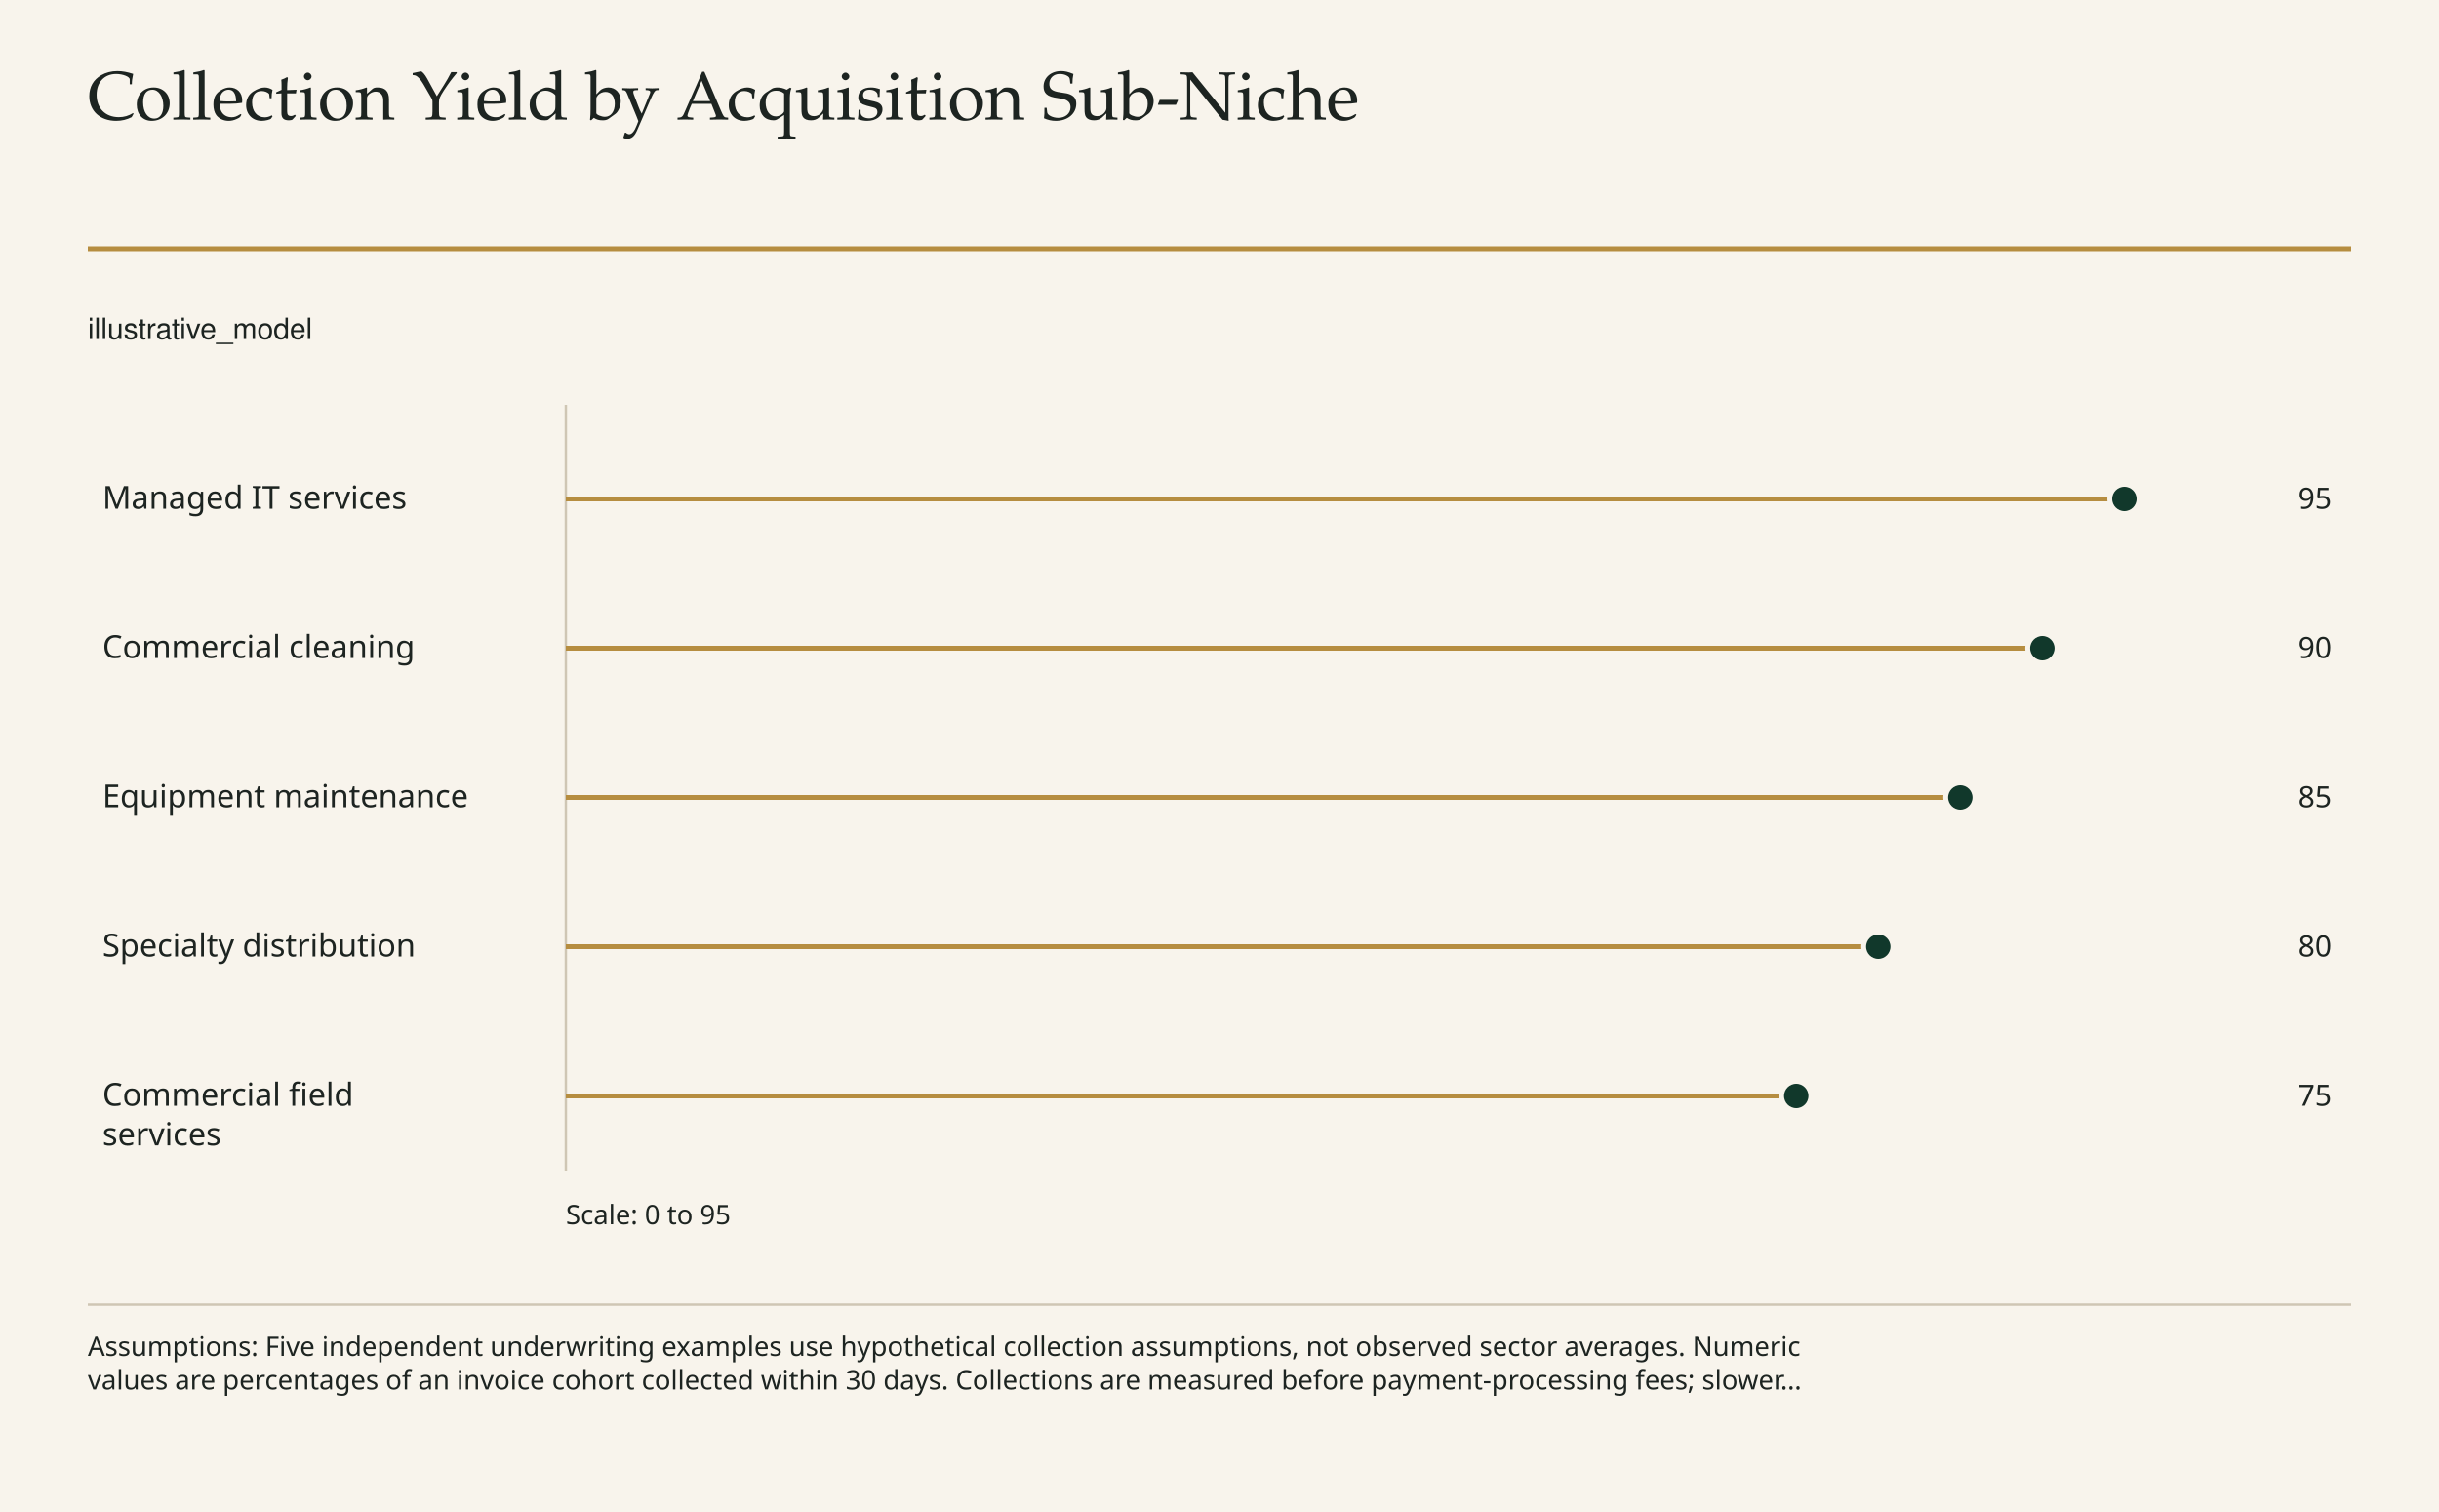
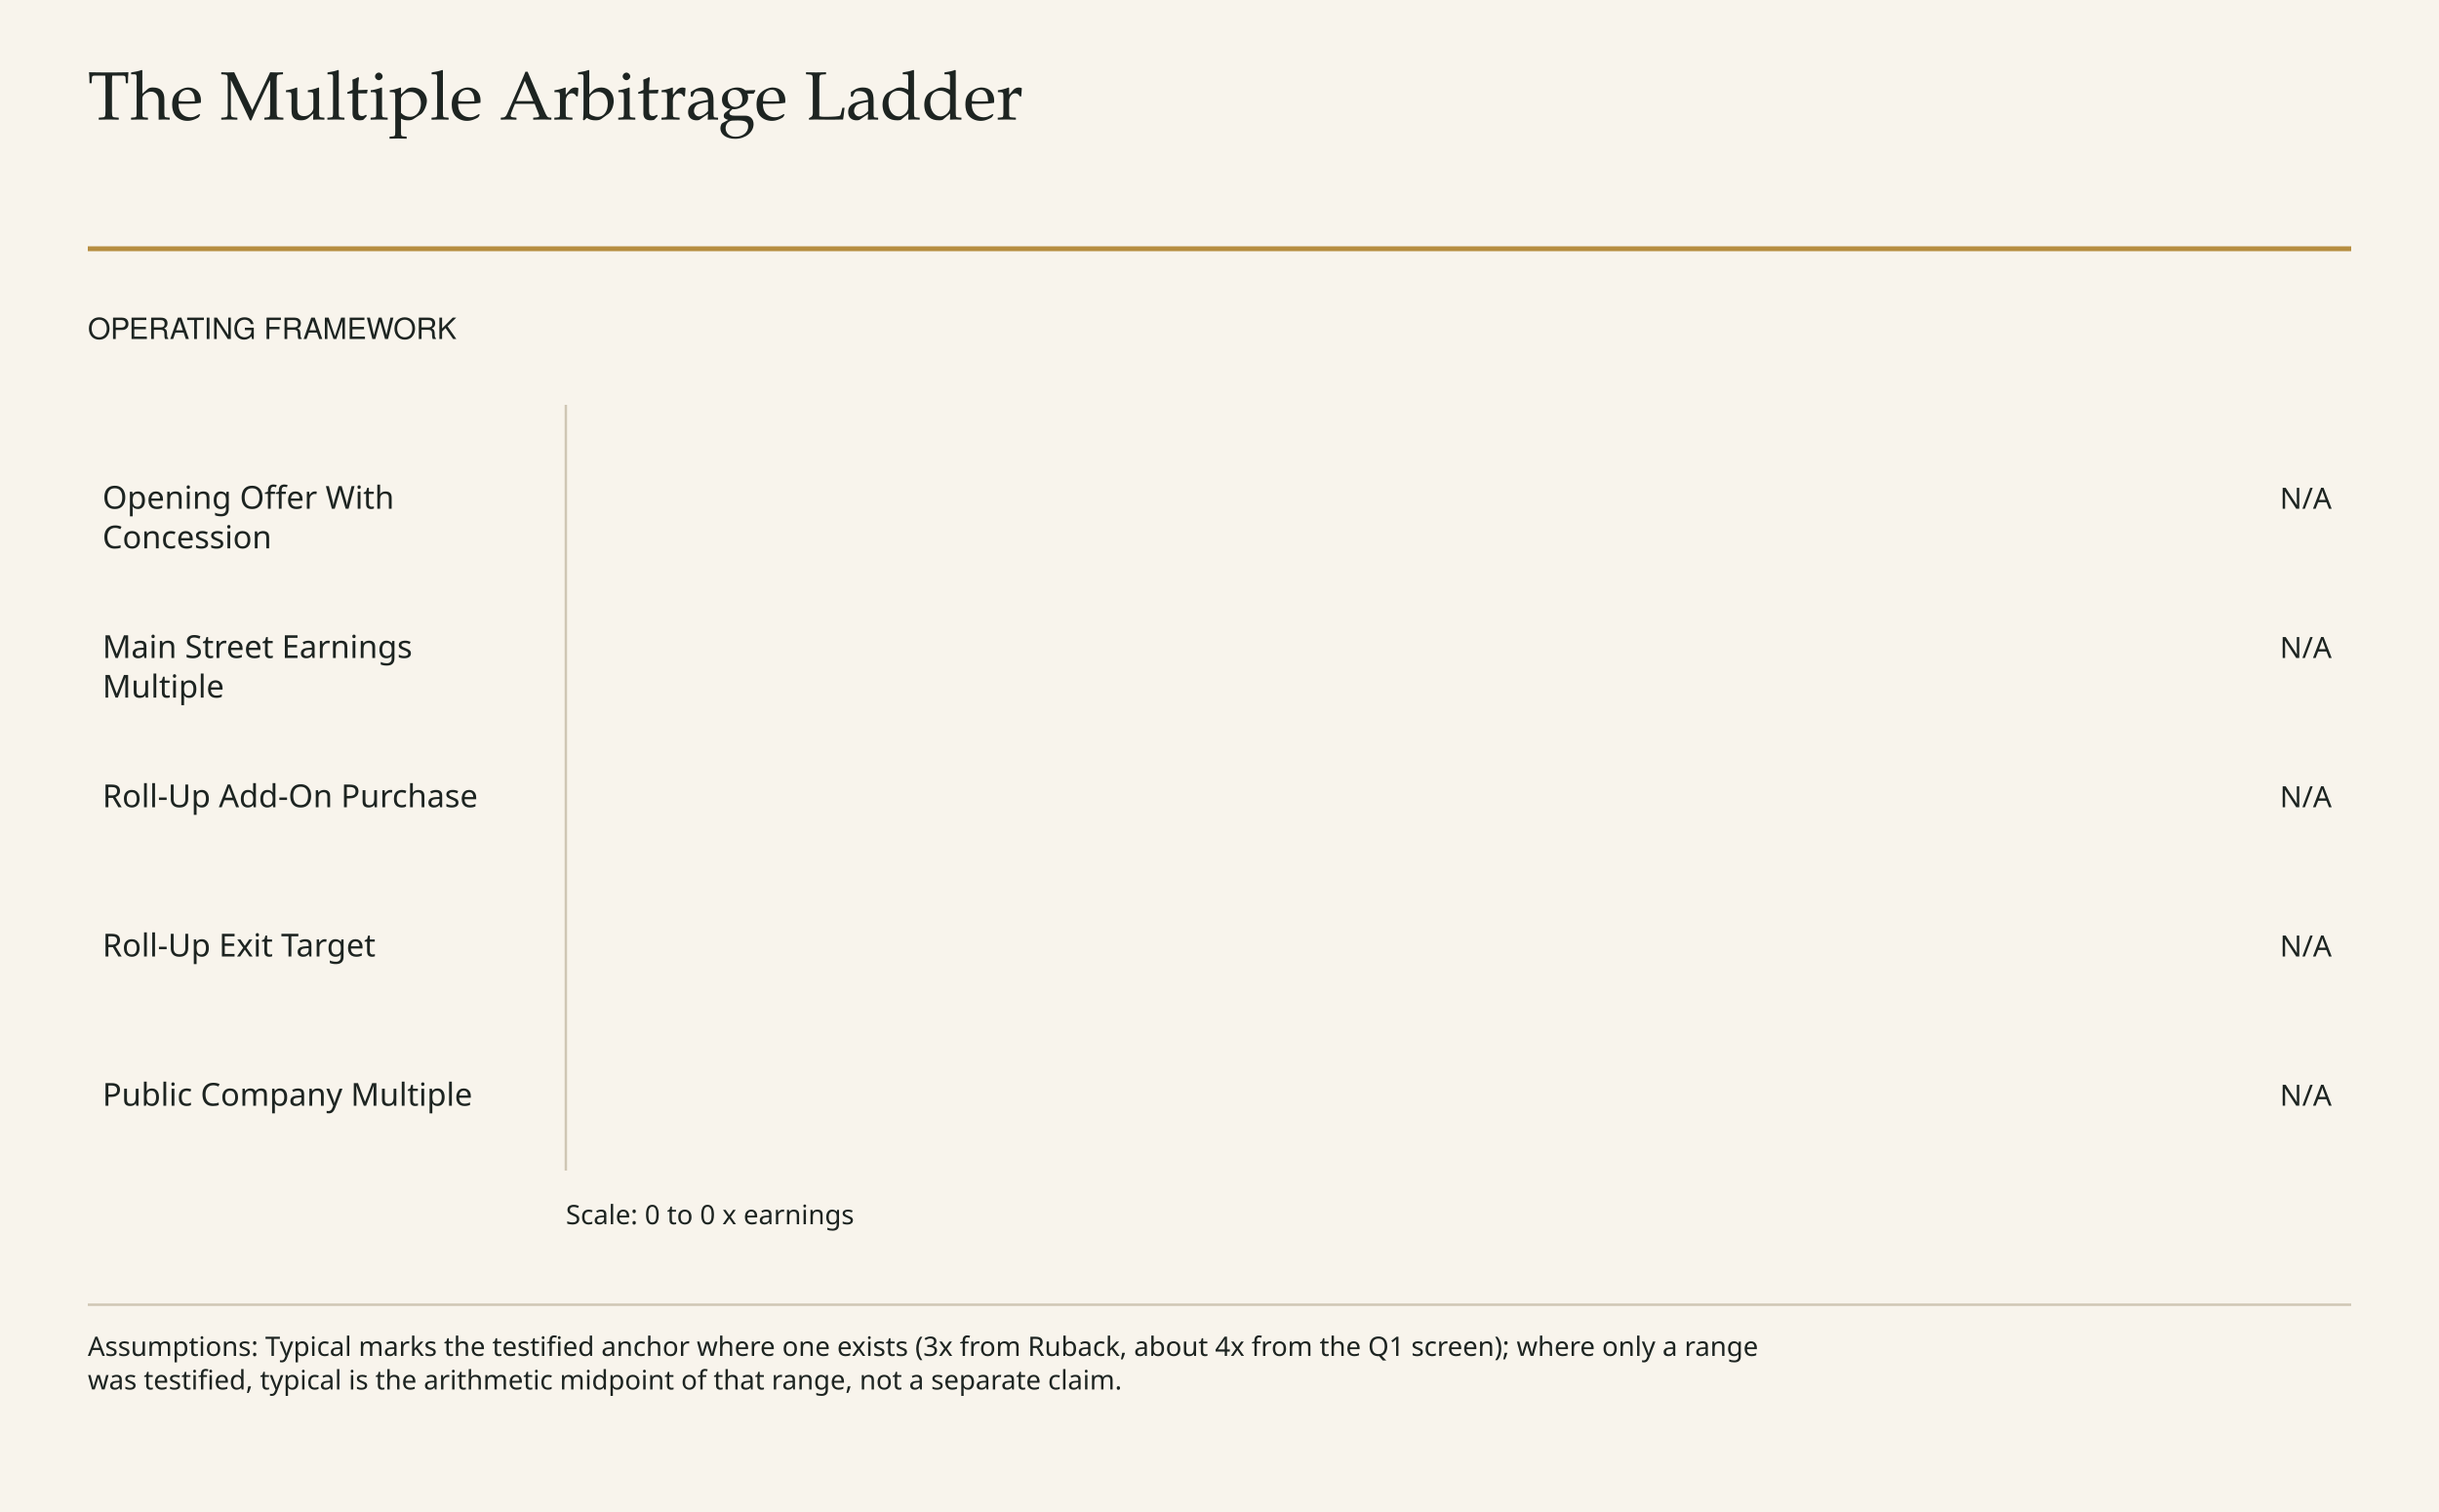
<svg xmlns="http://www.w3.org/2000/svg" viewBox="0 0 1000 620" role="img">
  <rect x="0" y="0" width="1000" height="620" fill="#F8F4EC" stroke="none" stroke-width="1" />
  <text x="36" y="49" font-family="Palatino, Georgia, serif" font-size="28" fill="#1D2421" text-anchor="start" style="font-variant-numeric:tabular-nums">
-     <tspan x="36" dy="0">Collection Yield by Acquisition Sub-Niche</tspan>
+     <tspan x="36" dy="0">The Multiple Arbitrage Ladder</tspan>
  </text>
  <line x1="36" y1="102" x2="964" y2="102" stroke="#B68D40" stroke-width="2" />
  <text x="36" y="139" font-family="Helvetica, sans-serif" font-size="12" fill="#1D2421" text-anchor="start" style="font-variant-numeric:tabular-nums">
-     <tspan x="36" dy="0">illustrative_model</tspan>
+     <tspan x="36" dy="0">OPERATING FRAMEWORK</tspan>
  </text>
  <line x1="232.0" y1="166" x2="232.0" y2="480" stroke="#CFC6B4" stroke-width="1" />
  <text x="42" y="208.6" font-family="Optima, Calibri, sans-serif" font-size="13" fill="#1D2421" text-anchor="start" style="font-variant-numeric:tabular-nums">
-     <tspan x="42" dy="0">Managed IT services</tspan>
+     <tspan x="42" dy="0">Opening Offer With</tspan>
+     <tspan x="42" dy="16.25">Concession</tspan>
  </text>
-   <line x1="232.0" y1="204.6" x2="871.0" y2="204.6" stroke="#B68D40" stroke-width="2" />
-   <circle cx="871.0" cy="204.6" r="6" fill="#11382B" stroke="#F8F4EC" stroke-width="2" />
  <text x="956" y="208.6" font-family="Optima, Calibri, sans-serif" font-size="12" fill="#1D2421" text-anchor="end" style="font-variant-numeric:tabular-nums">
-     <tspan x="956" dy="0">95</tspan>
+     <tspan x="956" dy="0">N/A</tspan>
  </text>
  <text x="42" y="269.8" font-family="Optima, Calibri, sans-serif" font-size="13" fill="#1D2421" text-anchor="start" style="font-variant-numeric:tabular-nums">
-     <tspan x="42" dy="0">Commercial cleaning</tspan>
+     <tspan x="42" dy="0">Main Street Earnings</tspan>
+     <tspan x="42" dy="16.25">Multiple</tspan>
  </text>
-   <line x1="232.0" y1="265.8" x2="837.368" y2="265.8" stroke="#B68D40" stroke-width="2" />
-   <circle cx="837.368" cy="265.8" r="6" fill="#11382B" stroke="#F8F4EC" stroke-width="2" />
  <text x="956" y="269.8" font-family="Optima, Calibri, sans-serif" font-size="12" fill="#1D2421" text-anchor="end" style="font-variant-numeric:tabular-nums">
-     <tspan x="956" dy="0">90</tspan>
+     <tspan x="956" dy="0">N/A</tspan>
  </text>
  <text x="42" y="331.0" font-family="Optima, Calibri, sans-serif" font-size="13" fill="#1D2421" text-anchor="start" style="font-variant-numeric:tabular-nums">
-     <tspan x="42" dy="0">Equipment maintenance</tspan>
+     <tspan x="42" dy="0">Roll-Up Add-On Purchase</tspan>
  </text>
-   <line x1="232.0" y1="327.0" x2="803.737" y2="327.0" stroke="#B68D40" stroke-width="2" />
-   <circle cx="803.737" cy="327.0" r="6" fill="#11382B" stroke="#F8F4EC" stroke-width="2" />
  <text x="956" y="331.0" font-family="Optima, Calibri, sans-serif" font-size="12" fill="#1D2421" text-anchor="end" style="font-variant-numeric:tabular-nums">
-     <tspan x="956" dy="0">85</tspan>
+     <tspan x="956" dy="0">N/A</tspan>
  </text>
  <text x="42" y="392.2" font-family="Optima, Calibri, sans-serif" font-size="13" fill="#1D2421" text-anchor="start" style="font-variant-numeric:tabular-nums">
-     <tspan x="42" dy="0">Specialty distribution</tspan>
+     <tspan x="42" dy="0">Roll-Up Exit Target</tspan>
  </text>
-   <line x1="232.0" y1="388.2" x2="770.105" y2="388.2" stroke="#B68D40" stroke-width="2" />
-   <circle cx="770.105" cy="388.2" r="6" fill="#11382B" stroke="#F8F4EC" stroke-width="2" />
  <text x="956" y="392.2" font-family="Optima, Calibri, sans-serif" font-size="12" fill="#1D2421" text-anchor="end" style="font-variant-numeric:tabular-nums">
-     <tspan x="956" dy="0">80</tspan>
+     <tspan x="956" dy="0">N/A</tspan>
  </text>
  <text x="42" y="453.4" font-family="Optima, Calibri, sans-serif" font-size="13" fill="#1D2421" text-anchor="start" style="font-variant-numeric:tabular-nums">
-     <tspan x="42" dy="0">Commercial field</tspan>
-     <tspan x="42" dy="16.25">services</tspan>
+     <tspan x="42" dy="0">Public Company Multiple</tspan>
  </text>
-   <line x1="232.0" y1="449.4" x2="736.474" y2="449.4" stroke="#B68D40" stroke-width="2" />
-   <circle cx="736.474" cy="449.4" r="6" fill="#11382B" stroke="#F8F4EC" stroke-width="2" />
  <text x="956" y="453.4" font-family="Optima, Calibri, sans-serif" font-size="12" fill="#1D2421" text-anchor="end" style="font-variant-numeric:tabular-nums">
-     <tspan x="956" dy="0">75</tspan>
+     <tspan x="956" dy="0">N/A</tspan>
  </text>
  <text x="232" y="502" font-family="Optima, Calibri, sans-serif" font-size="11" fill="#1D2421" text-anchor="start" style="font-variant-numeric:tabular-nums">
-     <tspan x="232" dy="0">Scale: 0 to 95</tspan>
+     <tspan x="232" dy="0">Scale: 0 to 0 x earnings</tspan>
  </text>
  <line x1="36" y1="535" x2="964" y2="535" stroke="#CFC6B4" stroke-width="1" />
  <text x="36" y="556" font-family="Optima, Calibri, sans-serif" font-size="11" fill="#1D2421" text-anchor="start" style="font-variant-numeric:tabular-nums">
-     <tspan x="36" dy="0">Assumptions: Five independent underwriting examples use hypothetical collection assumptions, not observed sector averages. Numeric</tspan>
-     <tspan x="36" dy="13.75">values are percentages of an invoice cohort collected within 30 days. Collections are measured before payment-processing fees; slower…</tspan>
+     <tspan x="36" dy="0">Assumptions: Typical marks the testified anchor where one exists (3x from Ruback, about 4x from the Q1 screen); where only a range</tspan>
+     <tspan x="36" dy="13.75">was testified, typical is the arithmetic midpoint of that range, not a separate claim.</tspan>
  </text>
  <text x="36" y="592" font-family="Optima, Calibri, sans-serif" font-size="10" fill="#1D2421" text-anchor="start" style="font-variant-numeric:tabular-nums">
    <tspan x="36" dy="0" />
  </text>
</svg>
